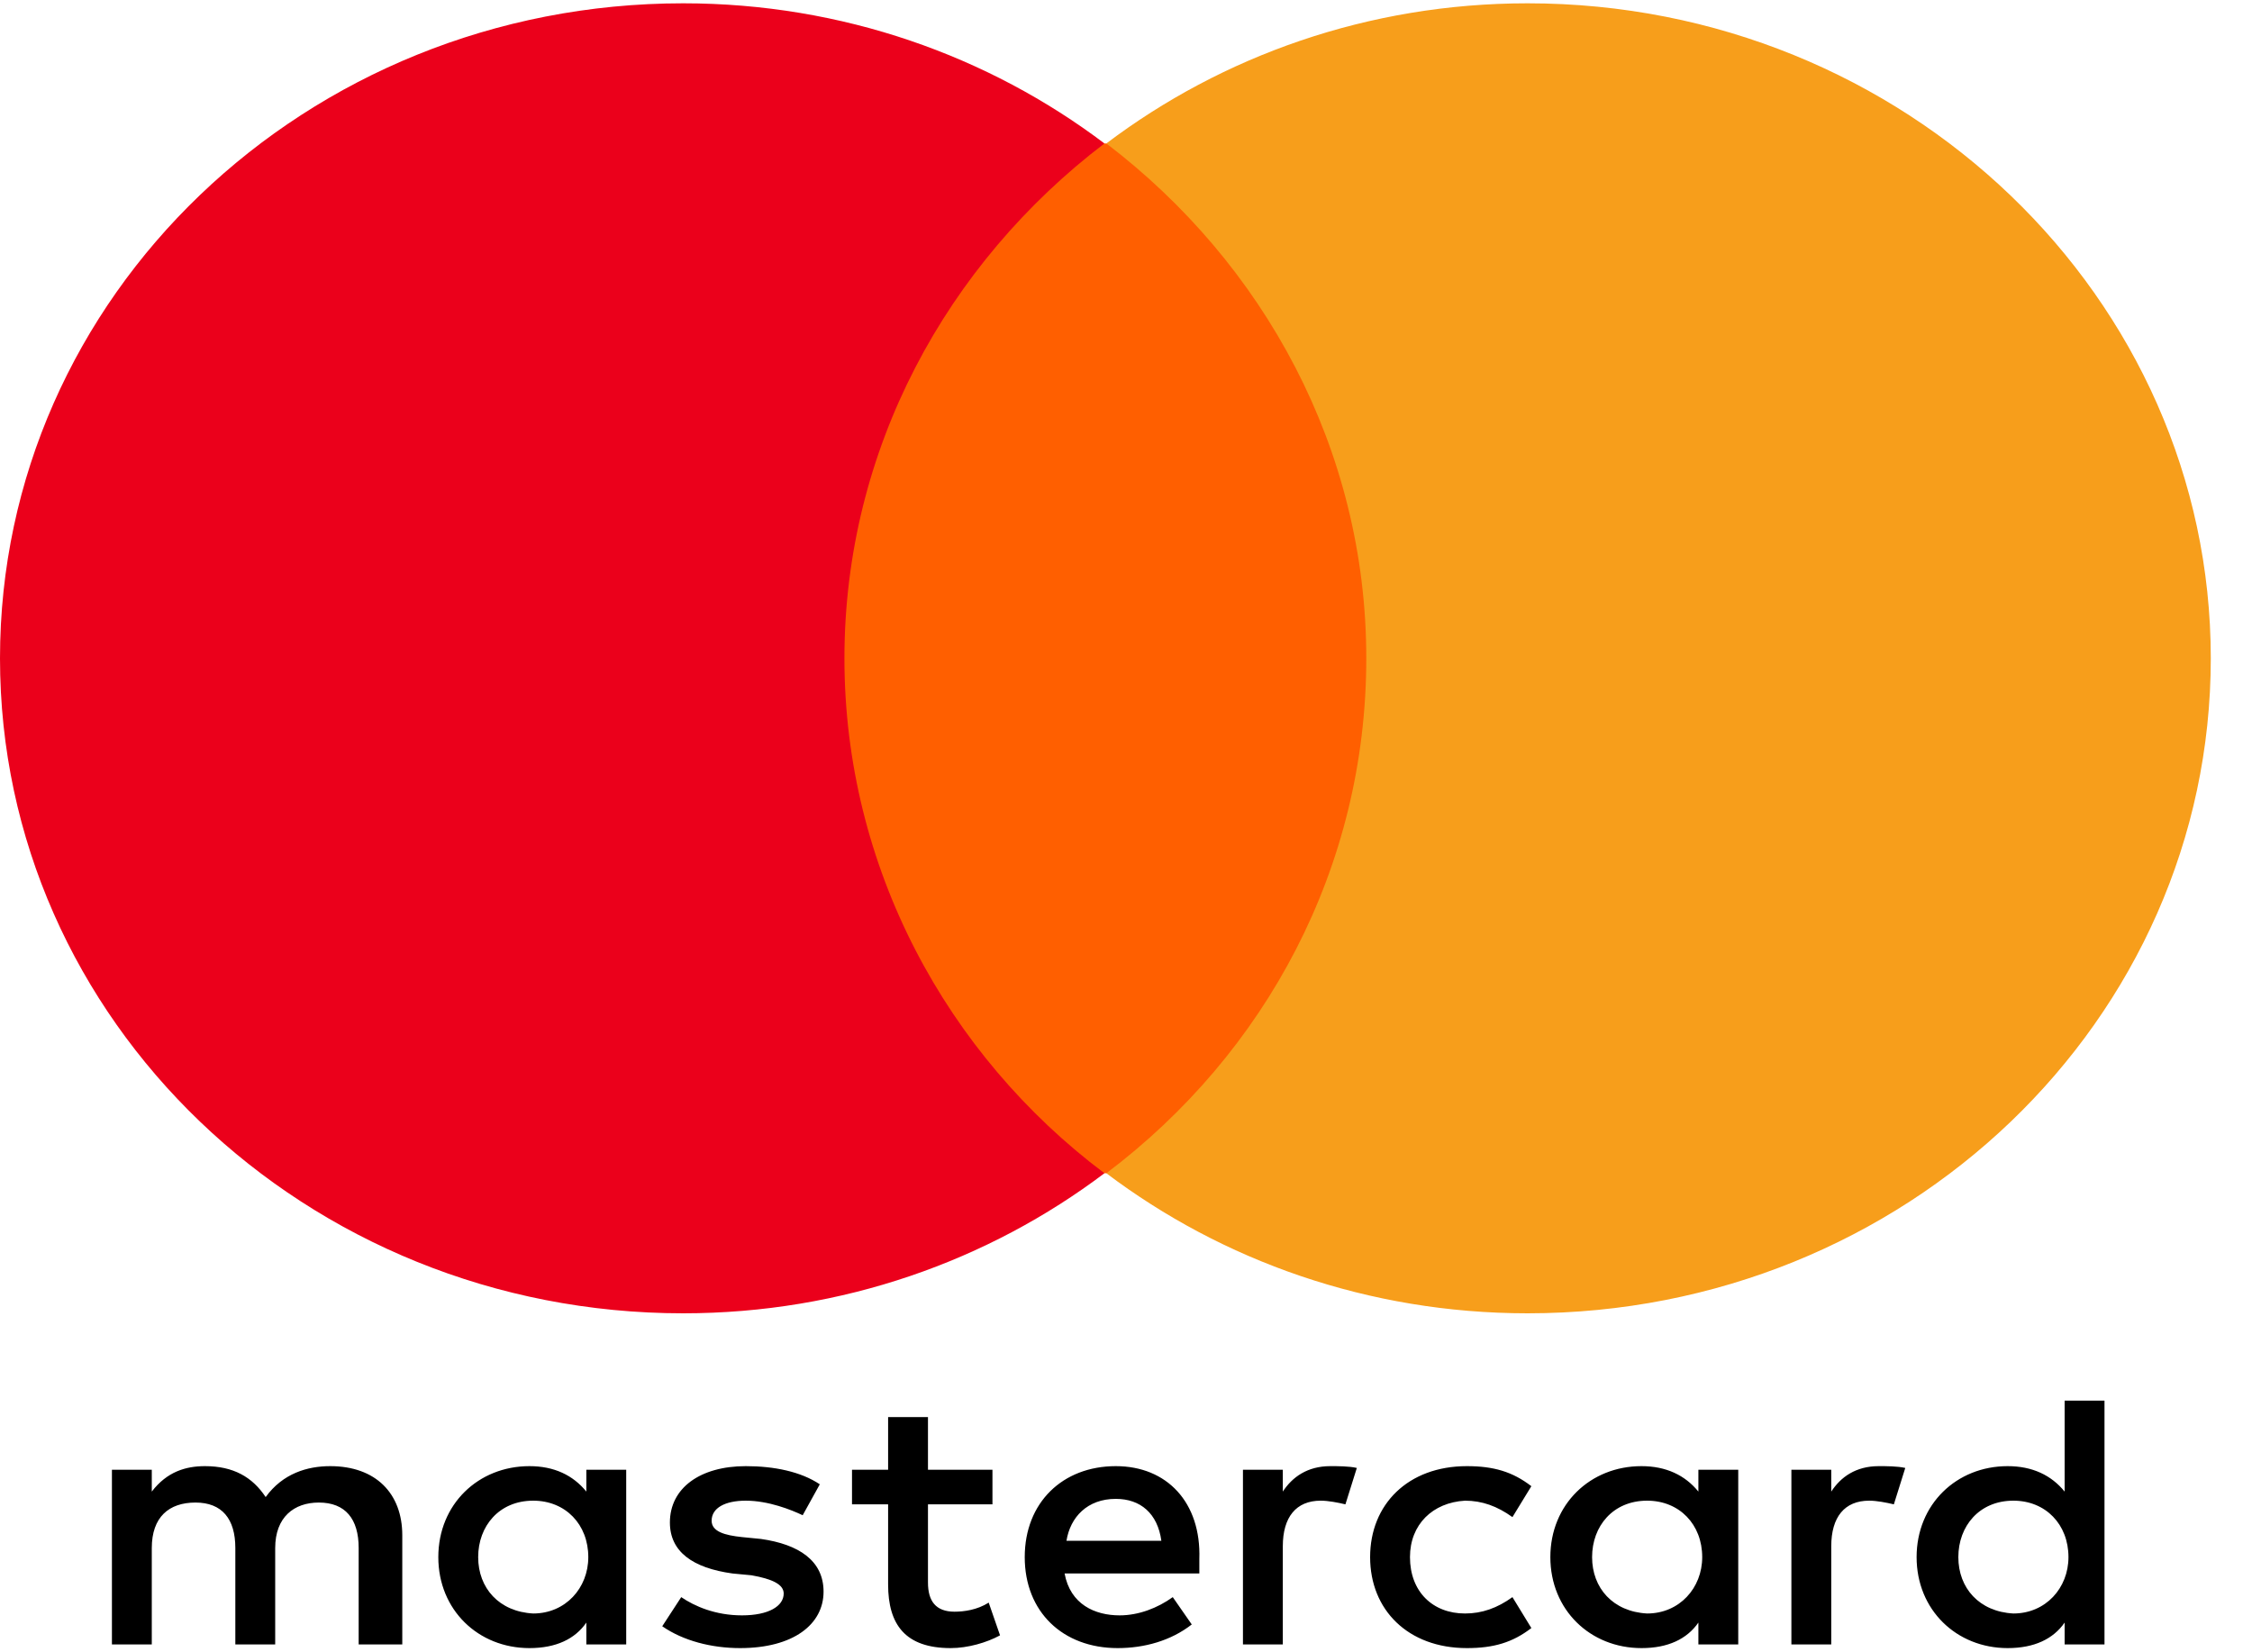
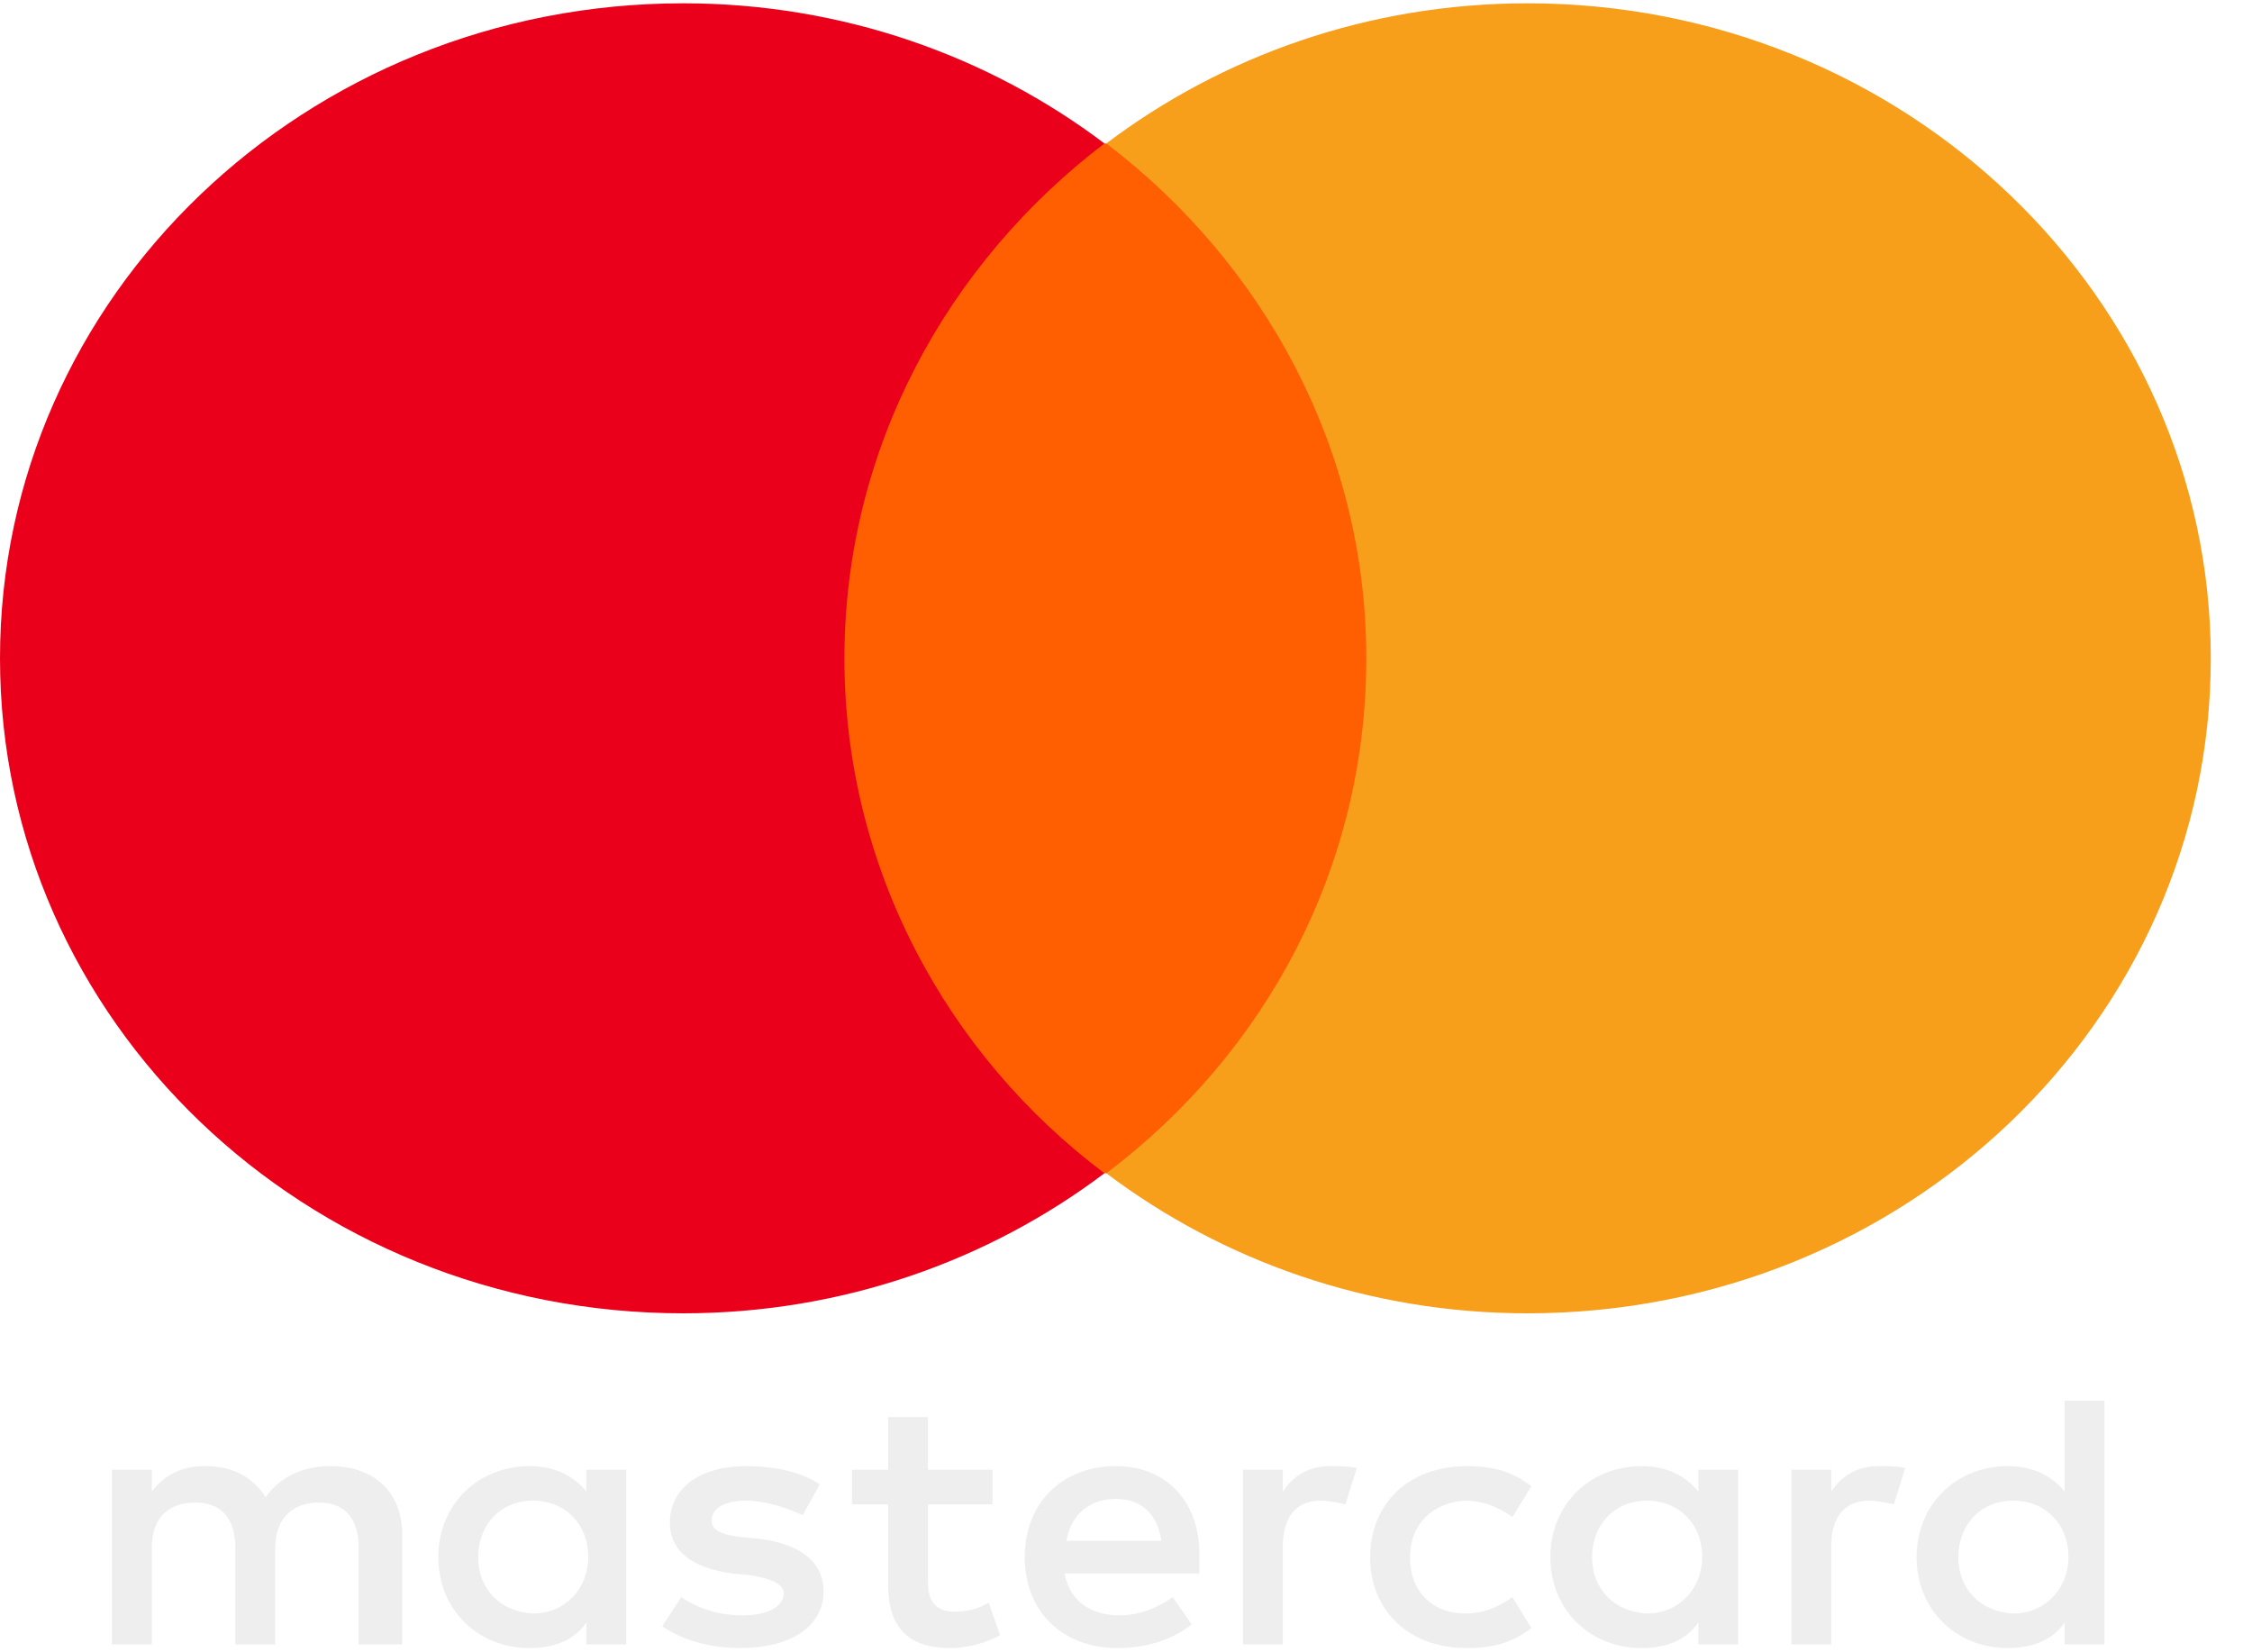
<svg xmlns="http://www.w3.org/2000/svg" width="30" height="22" viewBox="0 0 30 22" fill="none">
-   <path d="M5.359 21.907V20.453C5.359 19.895 5.005 19.532 4.399 19.532C4.095 19.532 3.767 19.629 3.539 19.944C3.362 19.677 3.109 19.532 2.73 19.532C2.477 19.532 2.225 19.605 2.022 19.871V19.58H1.491V21.907H2.022V20.623C2.022 20.211 2.25 20.017 2.604 20.017C2.958 20.017 3.135 20.235 3.135 20.623V21.907H3.666V20.623C3.666 20.211 3.918 20.017 4.247 20.017C4.601 20.017 4.778 20.235 4.778 20.623V21.907H5.359ZM13.221 19.58H12.362V18.878H11.831V19.58H11.35V20.041H11.831V21.108C11.831 21.641 12.058 21.956 12.665 21.956C12.893 21.956 13.145 21.883 13.322 21.786L13.171 21.35C13.019 21.447 12.842 21.471 12.716 21.471C12.463 21.471 12.362 21.326 12.362 21.083V20.041H13.221V19.58ZM17.721 19.532C17.418 19.532 17.215 19.677 17.089 19.871V19.58H16.558V21.907H17.089V20.599C17.089 20.211 17.266 19.992 17.594 19.992C17.695 19.992 17.822 20.017 17.923 20.041L18.075 19.556C17.974 19.532 17.822 19.532 17.721 19.532V19.532ZM10.921 19.774C10.668 19.605 10.314 19.532 9.935 19.532C9.328 19.532 8.924 19.823 8.924 20.283C8.924 20.671 9.227 20.889 9.758 20.962L10.011 20.986C10.289 21.035 10.44 21.108 10.44 21.229C10.44 21.398 10.238 21.52 9.884 21.52C9.53 21.52 9.252 21.398 9.075 21.277L8.822 21.665C9.101 21.859 9.48 21.956 9.859 21.956C10.567 21.956 10.971 21.641 10.971 21.204C10.971 20.792 10.643 20.574 10.137 20.502L9.884 20.477C9.657 20.453 9.48 20.405 9.48 20.259C9.48 20.09 9.657 19.992 9.935 19.992C10.238 19.992 10.541 20.114 10.693 20.186L10.921 19.774ZM25.027 19.532C24.723 19.532 24.521 19.677 24.395 19.871V19.58H23.864V21.907H24.395V20.599C24.395 20.211 24.572 19.992 24.9 19.992C25.001 19.992 25.128 20.017 25.229 20.041L25.381 19.556C25.279 19.532 25.128 19.532 25.027 19.532ZM18.252 20.744C18.252 21.447 18.757 21.956 19.541 21.956C19.895 21.956 20.148 21.883 20.4 21.689L20.148 21.277C19.945 21.423 19.743 21.495 19.516 21.495C19.086 21.495 18.783 21.204 18.783 20.744C18.783 20.308 19.086 20.017 19.516 19.992C19.743 19.992 19.945 20.065 20.148 20.211L20.4 19.799C20.148 19.605 19.895 19.532 19.541 19.532C18.757 19.532 18.252 20.041 18.252 20.744ZM23.156 20.744V19.58H22.625V19.871C22.448 19.653 22.195 19.532 21.867 19.532C21.184 19.532 20.653 20.041 20.653 20.744C20.653 21.447 21.184 21.956 21.867 21.956C22.221 21.956 22.473 21.835 22.625 21.616V21.907H23.156V20.744ZM21.209 20.744C21.209 20.332 21.487 19.992 21.942 19.992C22.372 19.992 22.676 20.308 22.676 20.744C22.676 21.156 22.372 21.495 21.942 21.495C21.487 21.471 21.209 21.156 21.209 20.744ZM14.864 19.532C14.156 19.532 13.651 20.017 13.651 20.744C13.651 21.471 14.156 21.956 14.889 21.956C15.243 21.956 15.597 21.859 15.876 21.641L15.623 21.277C15.42 21.423 15.168 21.52 14.915 21.52C14.586 21.52 14.258 21.374 14.182 20.962H15.977V20.768C16.002 20.017 15.547 19.532 14.864 19.532ZM14.864 19.968C15.193 19.968 15.421 20.162 15.471 20.526H14.207C14.258 20.211 14.485 19.968 14.864 19.968ZM28.035 20.744V18.659H27.504V19.871C27.327 19.653 27.074 19.532 26.745 19.532C26.063 19.532 25.532 20.041 25.532 20.744C25.532 21.447 26.063 21.956 26.745 21.956C27.099 21.956 27.352 21.835 27.504 21.616V21.907H28.035V20.744ZM26.088 20.744C26.088 20.332 26.366 19.992 26.821 19.992C27.251 19.992 27.555 20.308 27.555 20.744C27.555 21.156 27.251 21.495 26.821 21.495C26.366 21.471 26.088 21.156 26.088 20.744ZM8.342 20.744V19.58H7.811V19.871C7.634 19.653 7.382 19.532 7.053 19.532C6.37 19.532 5.839 20.041 5.839 20.744C5.839 21.447 6.37 21.956 7.053 21.956C7.407 21.956 7.66 21.835 7.811 21.616V21.907H8.342V20.744ZM6.37 20.744C6.37 20.332 6.648 19.992 7.103 19.992C7.533 19.992 7.837 20.308 7.837 20.744C7.837 21.156 7.533 21.495 7.103 21.495C6.648 21.471 6.37 21.156 6.37 20.744Z" fill="black" />
+   <path d="M5.359 21.907V20.453C5.359 19.895 5.005 19.532 4.399 19.532C4.095 19.532 3.767 19.629 3.539 19.944C3.362 19.677 3.109 19.532 2.73 19.532C2.477 19.532 2.225 19.605 2.022 19.871V19.58H1.491V21.907H2.022V20.623C2.022 20.211 2.25 20.017 2.604 20.017C2.958 20.017 3.135 20.235 3.135 20.623V21.907H3.666V20.623C3.666 20.211 3.918 20.017 4.247 20.017C4.601 20.017 4.778 20.235 4.778 20.623V21.907H5.359ZM13.221 19.58H12.362V18.878H11.831V19.58H11.35V20.041H11.831V21.108C11.831 21.641 12.058 21.956 12.665 21.956C12.893 21.956 13.145 21.883 13.322 21.786L13.171 21.35C13.019 21.447 12.842 21.471 12.716 21.471C12.463 21.471 12.362 21.326 12.362 21.083V20.041H13.221V19.58ZM17.721 19.532C17.418 19.532 17.215 19.677 17.089 19.871V19.58H16.558V21.907H17.089V20.599C17.089 20.211 17.266 19.992 17.594 19.992C17.695 19.992 17.822 20.017 17.923 20.041L18.075 19.556C17.974 19.532 17.822 19.532 17.721 19.532V19.532ZM10.921 19.774C10.668 19.605 10.314 19.532 9.935 19.532C9.328 19.532 8.924 19.823 8.924 20.283C8.924 20.671 9.227 20.889 9.758 20.962L10.011 20.986C10.289 21.035 10.44 21.108 10.44 21.229C10.44 21.398 10.238 21.52 9.884 21.52C9.53 21.52 9.252 21.398 9.075 21.277L8.822 21.665C9.101 21.859 9.48 21.956 9.859 21.956C10.567 21.956 10.971 21.641 10.971 21.204C10.971 20.792 10.643 20.574 10.137 20.502L9.884 20.477C9.657 20.453 9.48 20.405 9.48 20.259C9.48 20.09 9.657 19.992 9.935 19.992C10.238 19.992 10.541 20.114 10.693 20.186L10.921 19.774ZM25.027 19.532C24.723 19.532 24.521 19.677 24.395 19.871V19.58H23.864V21.907H24.395V20.599C24.395 20.211 24.572 19.992 24.9 19.992C25.001 19.992 25.128 20.017 25.229 20.041L25.381 19.556C25.279 19.532 25.128 19.532 25.027 19.532ZM18.252 20.744C18.252 21.447 18.757 21.956 19.541 21.956C19.895 21.956 20.148 21.883 20.4 21.689L20.148 21.277C19.945 21.423 19.743 21.495 19.516 21.495C19.086 21.495 18.783 21.204 18.783 20.744C18.783 20.308 19.086 20.017 19.516 19.992C19.743 19.992 19.945 20.065 20.148 20.211L20.4 19.799C20.148 19.605 19.895 19.532 19.541 19.532C18.757 19.532 18.252 20.041 18.252 20.744ZM23.156 20.744V19.58H22.625V19.871C22.448 19.653 22.195 19.532 21.867 19.532C21.184 19.532 20.653 20.041 20.653 20.744C20.653 21.447 21.184 21.956 21.867 21.956C22.221 21.956 22.473 21.835 22.625 21.616V21.907H23.156V20.744ZM21.209 20.744C21.209 20.332 21.487 19.992 21.942 19.992C22.372 19.992 22.676 20.308 22.676 20.744C22.676 21.156 22.372 21.495 21.942 21.495C21.487 21.471 21.209 21.156 21.209 20.744ZM14.864 19.532C14.156 19.532 13.651 20.017 13.651 20.744C13.651 21.471 14.156 21.956 14.889 21.956C15.243 21.956 15.597 21.859 15.876 21.641L15.623 21.277C15.42 21.423 15.168 21.52 14.915 21.52C14.586 21.52 14.258 21.374 14.182 20.962H15.977V20.768C16.002 20.017 15.547 19.532 14.864 19.532ZM14.864 19.968C15.193 19.968 15.421 20.162 15.471 20.526H14.207C14.258 20.211 14.485 19.968 14.864 19.968ZM28.035 20.744V18.659H27.504V19.871C27.327 19.653 27.074 19.532 26.745 19.532C26.063 19.532 25.532 20.041 25.532 20.744C25.532 21.447 26.063 21.956 26.745 21.956C27.099 21.956 27.352 21.835 27.504 21.616V21.907H28.035V20.744ZM26.088 20.744C26.088 20.332 26.366 19.992 26.821 19.992C27.251 19.992 27.555 20.308 27.555 20.744C27.555 21.156 27.251 21.495 26.821 21.495C26.366 21.471 26.088 21.156 26.088 20.744ZM8.342 20.744V19.58H7.811V19.871C7.634 19.653 7.382 19.532 7.053 19.532C6.37 19.532 5.839 20.041 5.839 20.744C5.839 21.447 6.37 21.956 7.053 21.956C7.407 21.956 7.66 21.835 7.811 21.616V21.907H8.342V20.744ZM6.37 20.744C6.37 20.332 6.648 19.992 7.103 19.992C7.533 19.992 7.837 20.308 7.837 20.744C7.837 21.156 7.533 21.495 7.103 21.495C6.648 21.471 6.37 21.156 6.37 20.744Z" fill="#EEEEEE" />
  <path d="M10.744 1.911H18.707V15.63H10.744V1.911Z" fill="#FF5F00" />
  <path d="M11.249 8.77C11.249 5.983 12.614 3.51 14.713 1.911C13.171 0.747 11.224 0.044 9.101 0.044C4.07 0.044 0 3.947 0 8.77C0 13.594 4.07 17.496 9.101 17.496C11.224 17.496 13.171 16.793 14.713 15.63C12.614 14.054 11.249 11.557 11.249 8.77Z" fill="#EB001B" />
  <path d="M29.451 8.77C29.451 13.594 25.381 17.496 20.35 17.496C18.226 17.496 16.28 16.793 14.738 15.63C16.861 14.03 18.201 11.557 18.201 8.77C18.201 5.983 16.836 3.51 14.738 1.911C16.28 0.747 18.226 0.044 20.35 0.044C25.381 0.044 29.451 3.971 29.451 8.77Z" fill="#F79E1B" />
</svg>
